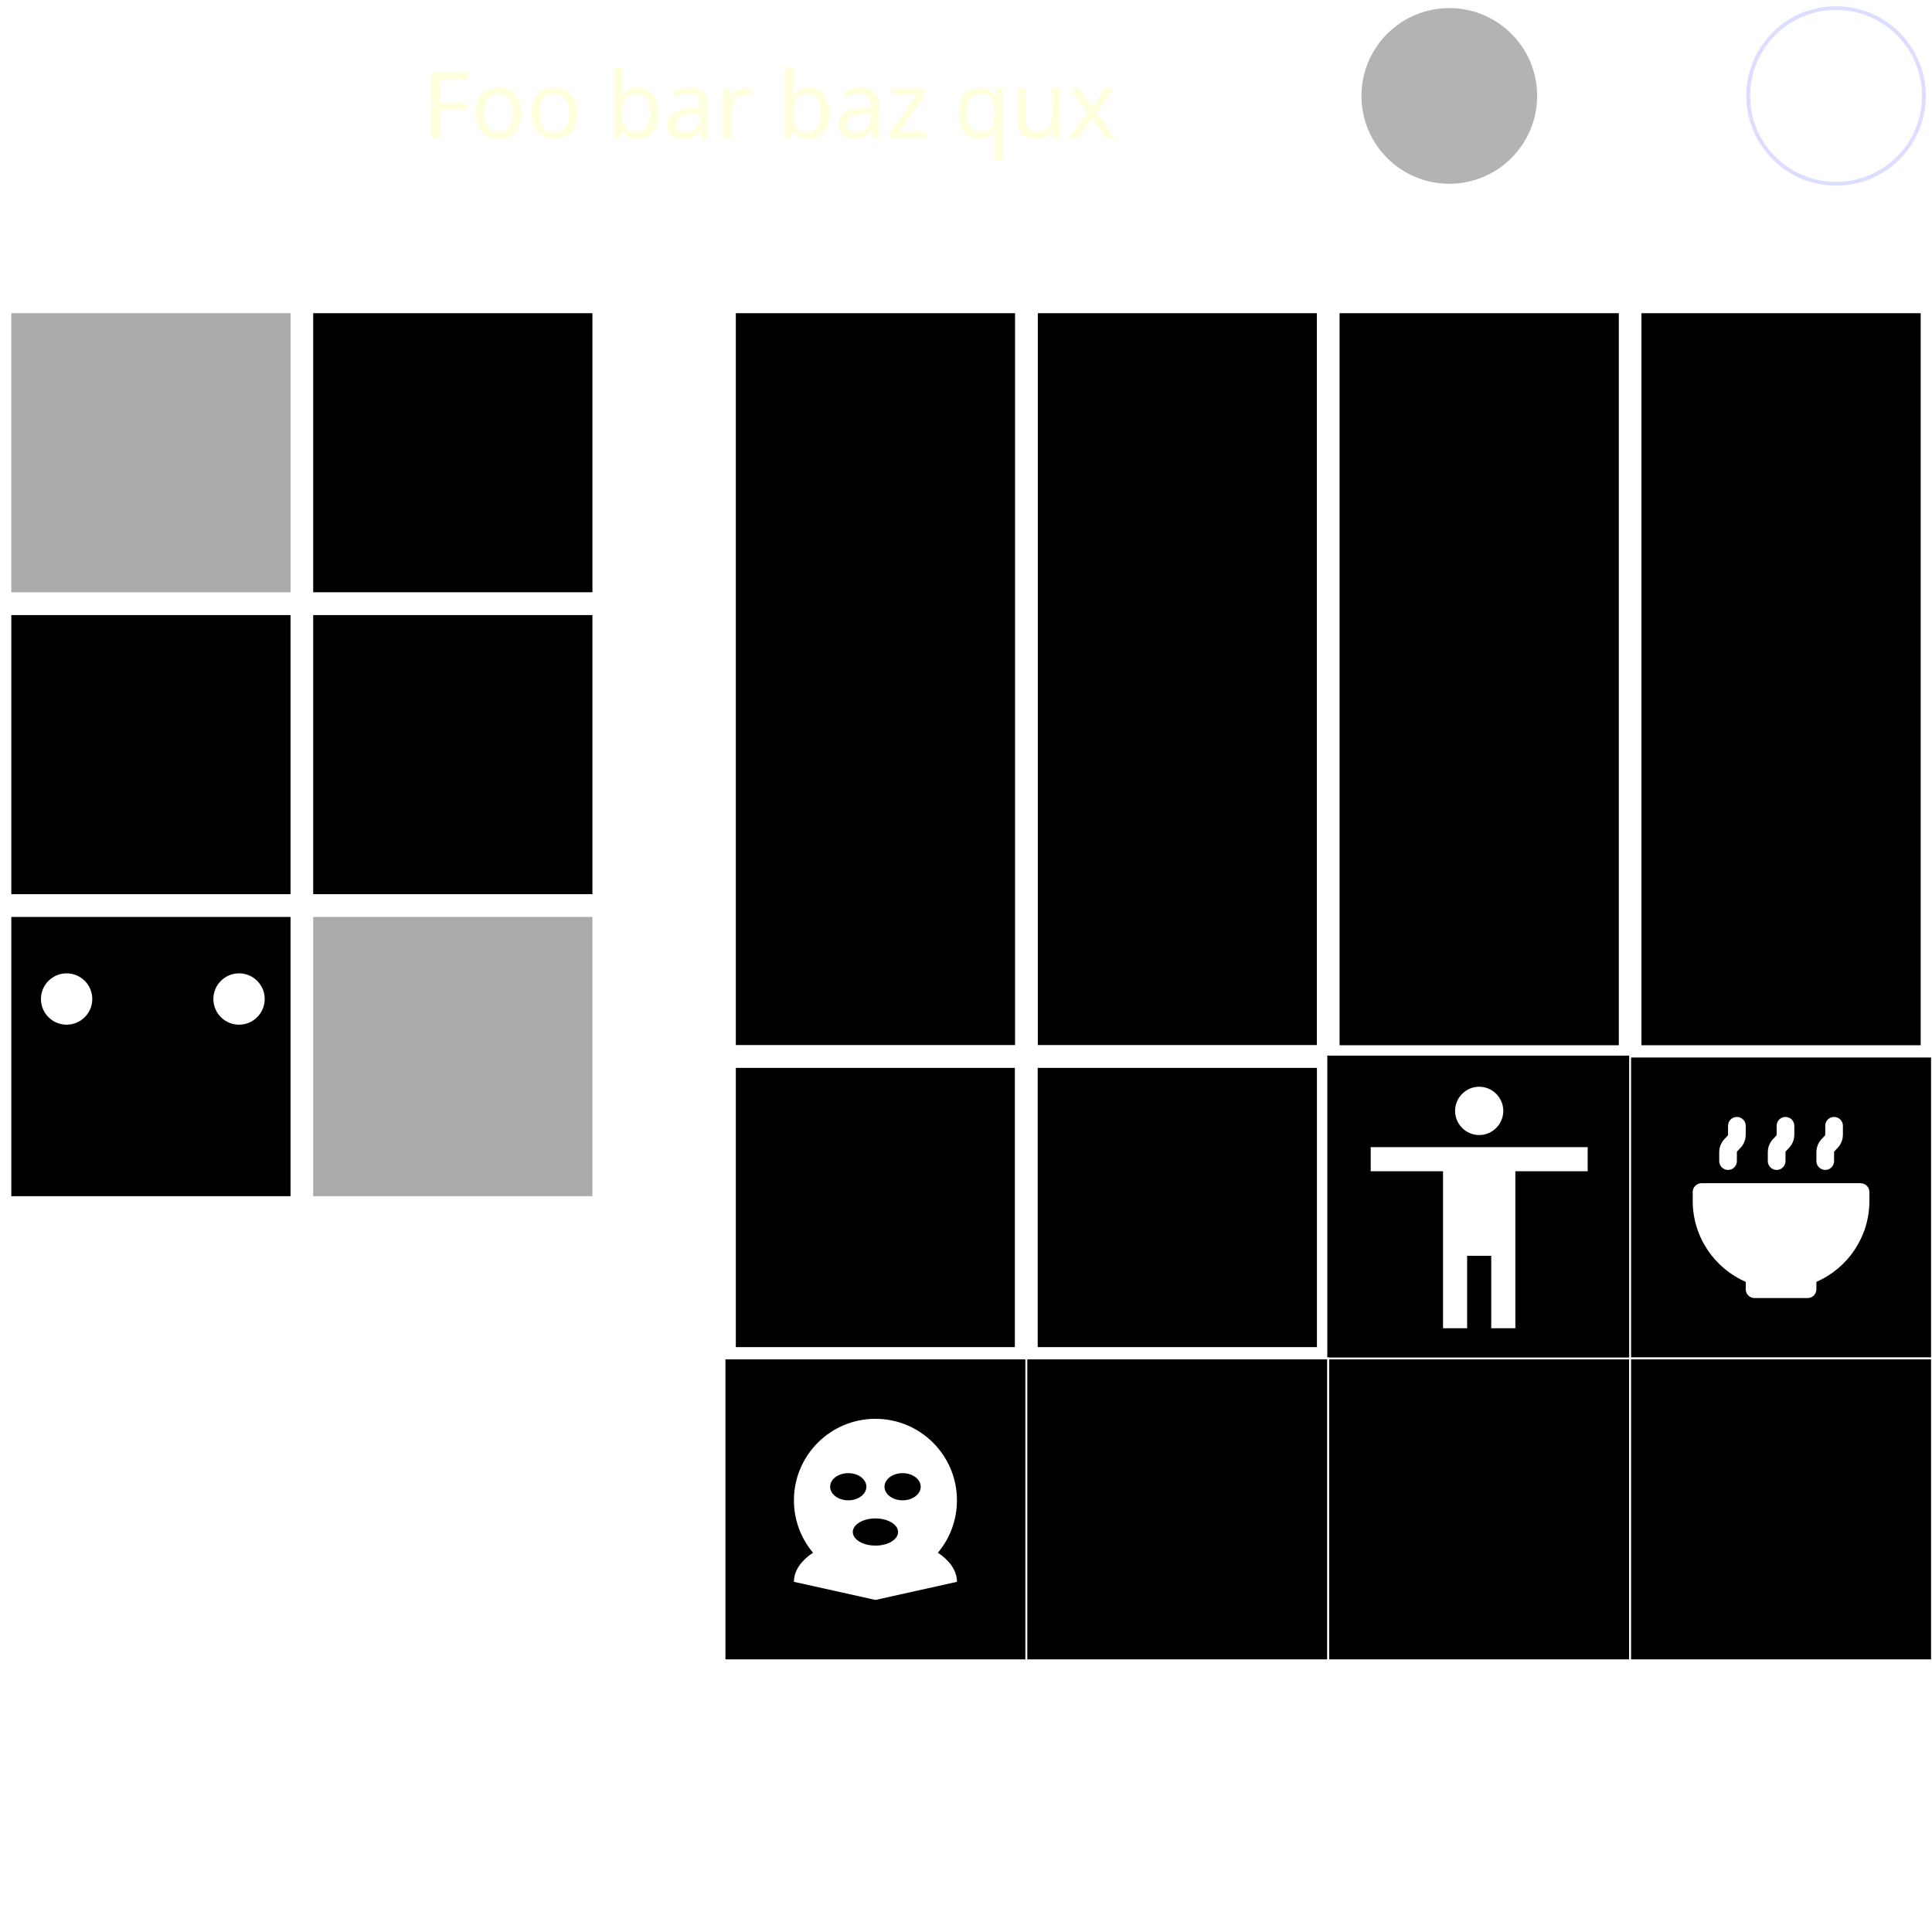
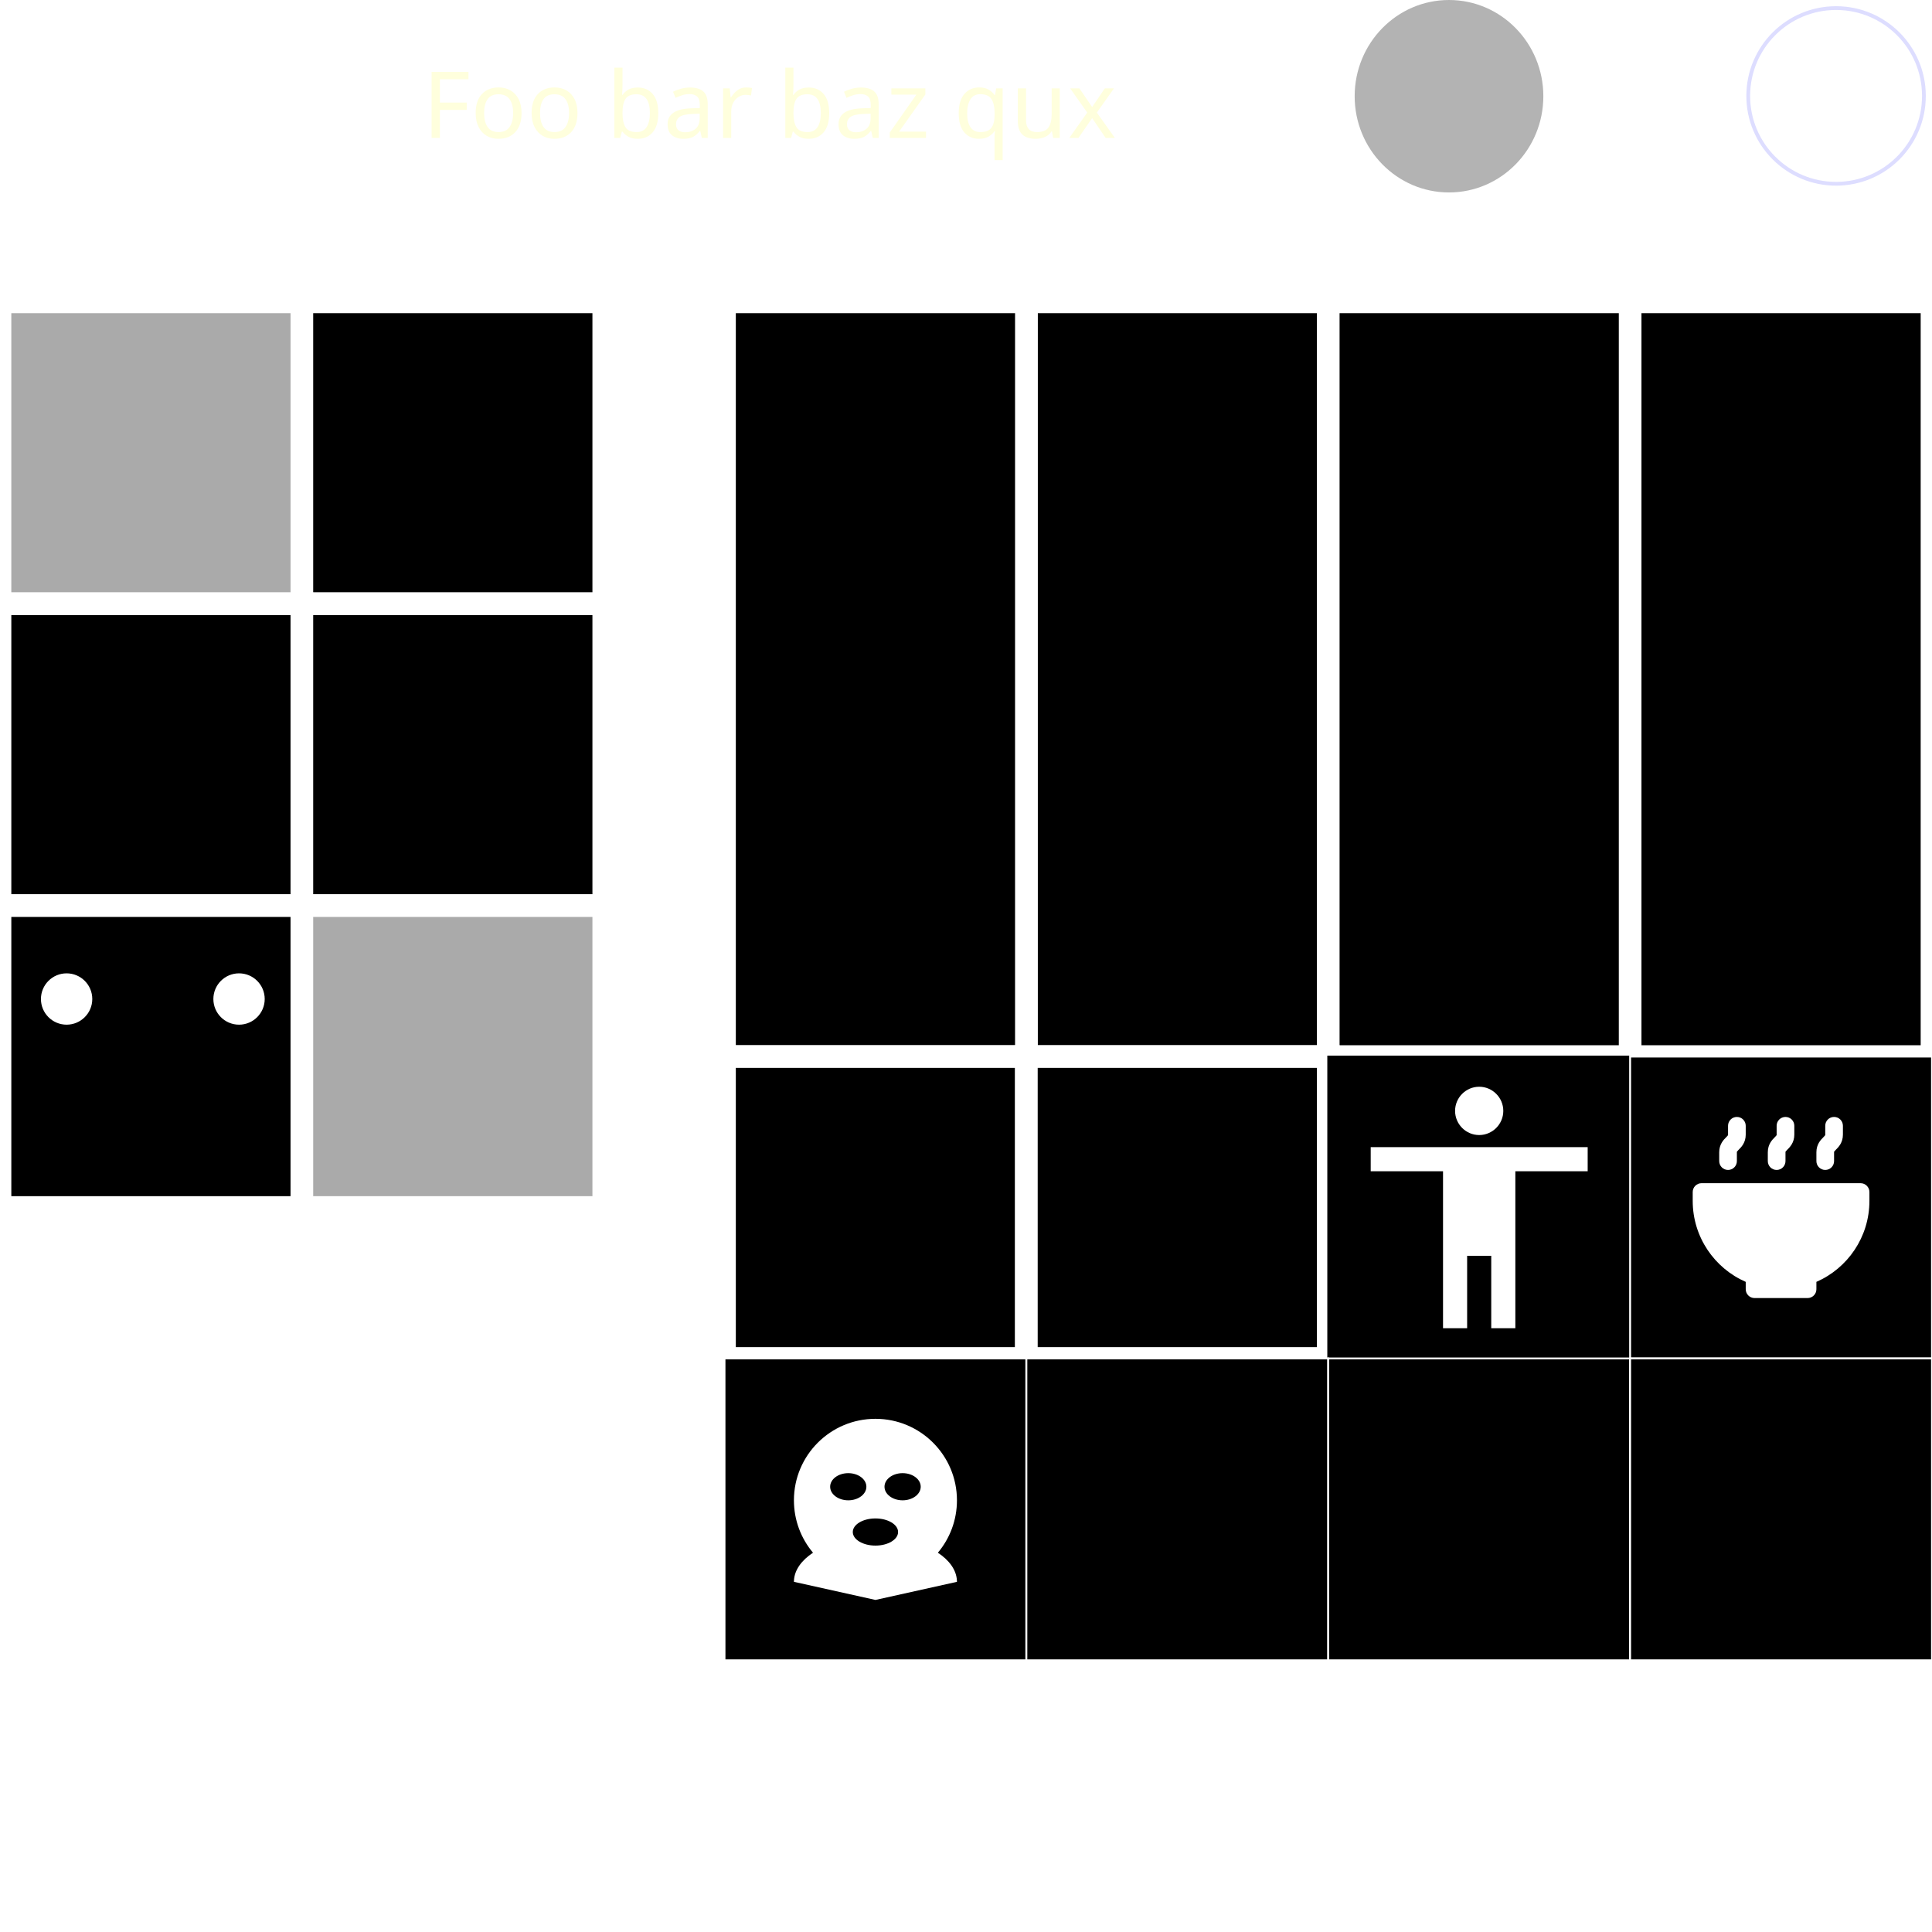
<svg xmlns="http://www.w3.org/2000/svg" xmlns:ns1="https://boxy-svg.com" width="1024" height="1024" viewBox="0 0 1024 1024" version="1.1">
  <defs>
    <ns1:grid x="0" y="0" width="16" height="16" />
  </defs>
  <g style="filter: none;">
    <polygon points="1024.000,0.000 921.600,0.000 921.600,102.400 1024.000,102.400 " style="fill-opacity: 0; stroke-width: 8px;">
      </polygon>
-     <polygon points="819.200,0.000 716.800,0.000 716.800,102.400 819.200,102.400 " style="fill-opacity: 0.25; stroke-width: 8px; fill: none;">
+     <polygon points="819.200,0.000 716.800,0.000 716.800,102.400 819.200,102.400 " style="fill-opacity: 0.25; fill: none;">
      </polygon>
    <polygon points="160 320 0 320 0 160 160 160" style="stroke: rgb(255, 255, 255); fill: rgb(170, 170, 170); stroke-width: 12px;">
      </polygon>
    <polygon points="320 320 160 320 160 160 320 160" style="stroke: rgb(255, 255, 255); stroke-width: 12px;">
      </polygon>
    <polygon points="0 480 0 320 160 320 160 480" style="stroke: rgb(255, 255, 255); stroke-width: 12px;">
      </polygon>
    <polygon points="320 320 320 480 160 480 160 320" style="stroke: rgb(255, 255, 255); stroke-width: 12px;">
      </polygon>
    <polygon points="160 640 0 640 0 480 160 480" style="stroke: rgb(255, 255, 255); stroke-width: 12px;">
      </polygon>
    <polygon points="320 640 160 640 160 480 320 480" style="stroke: rgb(255, 255, 255); fill: rgb(170, 170, 170); stroke-width: 12px;">
      </polygon>
    <polygon points="704 560 544 560 544 160 704 160" style="stroke: rgb(255, 255, 255); stroke-width: 12px;">
      </polygon>
    <polygon points="1024 560 864 560 864 160 1024 160" style="stroke: rgb(255, 255, 255); stroke-width: 12px;">
      </polygon>
    <polygon points="864 160 864 560 704 560 704 160" style="stroke: rgb(255, 255, 255); stroke-width: 12px;">
      </polygon>
    <polygon points="384 560 384 160 544 160 544 560" style="stroke: rgb(255, 255, 255); stroke-width: 12px;">
      </polygon>
    <polygon points="544 720 384 720 384 560 544 560" style="stroke: rgb(255, 255, 255); stroke-width: 12px;">
      </polygon>
    <polygon points="704 720 544 720 544 560 704 560" style="stroke: rgb(255, 255, 255); stroke-width: 12px;">
      </polygon>
    <polygon points="665.600,0.000 153.600,0.000 153.600,128.000 665.600,128.000 " style="fill-opacity: 0.2; fill: none; stroke-width: 4px; stroke-opacity: 0.25;">
      </polygon>
    <polygon points="864 720 704 720 704 560 864 560" style="stroke: rgb(0, 0, 0);">
      </polygon>
    <polygon points="1024 720 864 720 864 560 1024 560" style="stroke: rgb(255, 255, 255);">
      </polygon>
    <polygon points="544 880 384 880 384 720 544 720" style="stroke: rgb(255, 255, 255);">
      </polygon>
    <polygon points="704 880 544 880 544 720 704 720" style="stroke: rgb(255, 255, 255);">
      </polygon>
    <polygon points="864 880 704 880 704 720 864 720" style="stroke: rgb(255, 255, 255);">
      </polygon>
    <polygon points="1024 880 864 880 864 720 1024 720" style="stroke: rgb(255, 255, 255);">
      </polygon>
  </g>
  <g transform="matrix(1, 0, 0, 1, -160, -90)">
    <circle style="stroke: rgb(0, 0, 0); fill: rgb(255, 255, 255);" cx="195.304" cy="619.496" r="14.104">
      </circle>
    <circle style="stroke: rgb(0, 0, 0); fill: rgb(255, 255, 255);" cx="286.696" cy="619.496" r="14.104">
      </circle>
  </g>
  <g>
    <circle style="fill: none; stroke-width: 2px; stroke: rgb(221, 221, 255);" cx="973.159" cy="50.842" r="46.558" />
  </g>
-   <g>
+   <g style="" transform="matrix(1.073919, 0, 0, 1.095398, -56.94018, -4.691727)">
    <circle style="stroke-width: 8px; fill-opacity: 0.3;" cx="768.159" cy="50.842" r="46.558" />
  </g>
  <g>
    <text style="fill: rgb(255, 255, 221); font-family: 'American Typewriter'; font-size: 49px; white-space: pre;" x="224" y="73.095">Foo bar baz qux</text>
  </g>
  <g transform="matrix(10.30466, 0, 0, 10.32257, 1094.995, 372.3014)" style="">
    <defs />
    <path d="M -30.18 19.733 C -29.498 19.733 -28.94 20.291 -28.94 20.973 C -28.94 21.655 -29.498 22.213 -30.18 22.213 C -30.862 22.213 -31.42 21.655 -31.42 20.973 C -31.42 20.291 -30.862 19.733 -30.18 19.733 Z M -24.6 24.073 L -28.32 24.073 L -28.32 32.133 L -29.56 32.133 L -29.56 28.413 L -30.8 28.413 L -30.8 32.133 L -32.04 32.133 L -32.04 24.073 L -35.76 24.073 L -35.76 22.833 L -24.6 22.833 L -24.6 24.073 Z" style="fill: rgb(255, 255, 255); transform-origin: -30.18px 22.371px; stroke-width: 0.388px;" />
  </g>
  <g transform="matrix(4.934044, 0, 0, 4.934044, 884.7916, 586.9591)" style="">
    <defs />
    <path d="M 8.204 1.971 C 8.204 1.447 7.779 1.022 7.254 1.022 C 6.73 1.022 6.305 1.447 6.305 1.971 L 6.305 2.92 C 6.305 2.926 6.306 2.932 6.306 2.937 C 6.309 2.979 6.31 2.996 6.109 3.198 L 6.09 3.217 C 5.836 3.47 5.356 3.949 5.356 4.818 L 5.356 5.767 C 5.356 6.291 5.781 6.716 6.305 6.716 C 6.83 6.716 7.254 6.291 7.254 5.767 L 7.254 4.818 C 7.254 4.812 7.254 4.806 7.254 4.801 C 7.251 4.759 7.25 4.742 7.451 4.54 L 7.47 4.521 C 7.723 4.268 8.204 3.789 8.204 2.92 L 8.204 1.971 Z M 2.509 9.089 C 2.509 8.565 2.934 8.14 3.458 8.14 L 20.542 8.14 C 21.066 8.14 21.491 8.565 21.491 9.089 L 21.491 10.038 C 21.491 13.93 19.148 17.275 15.796 18.739 L 15.796 19.529 C 15.796 20.053 15.372 20.478 14.847 20.478 L 9.153 20.478 C 8.629 20.478 8.204 20.053 8.204 19.529 L 8.204 18.739 C 4.852 17.275 2.509 13.93 2.509 10.038 L 2.509 9.089 Z M 17.695 1.022 C 18.219 1.022 18.644 1.447 18.644 1.971 L 18.644 2.92 C 18.644 3.789 18.163 4.268 17.91 4.521 L 17.891 4.54 C 17.69 4.742 17.691 4.759 17.694 4.801 C 17.694 4.806 17.695 4.812 17.695 4.818 L 17.695 5.767 C 17.695 6.291 17.27 6.716 16.746 6.716 C 16.221 6.716 15.796 6.291 15.796 5.767 L 15.796 4.818 C 15.796 3.949 16.277 3.47 16.53 3.217 L 16.549 3.198 C 16.75 2.996 16.749 2.979 16.746 2.937 C 16.746 2.932 16.746 2.926 16.746 2.92 L 16.746 1.971 C 16.746 1.447 17.17 1.022 17.695 1.022 Z M 13.424 1.971 C 13.424 1.447 12.999 1.022 12.475 1.022 C 11.95 1.022 11.525 1.447 11.525 1.971 L 11.525 2.92 C 11.525 2.926 11.526 2.932 11.526 2.937 C 11.529 2.979 11.53 2.996 11.329 3.198 L 11.31 3.217 C 11.057 3.47 10.576 3.949 10.576 4.818 L 10.576 5.767 C 10.576 6.291 11.001 6.716 11.525 6.716 C 12.05 6.716 12.475 6.291 12.475 5.767 L 12.475 4.818 C 12.475 4.812 12.474 4.806 12.474 4.801 C 12.471 4.759 12.47 4.742 12.671 4.54 L 12.69 4.521 C 12.943 4.268 13.424 3.789 13.424 2.92 L 13.424 1.971 Z" style="fill: rgb(255, 255, 255);" />
  </g>
  <g transform="matrix(6.9503, 0, 0, 6.9503, 380.5964, 716.5966)" style="">
    <defs />
    <path d="M 12 5.094 C 15.433 5.094 18.216 7.877 18.216 11.309 C 18.216 12.831 17.669 14.225 16.761 15.305 C 17.628 15.878 18.166 16.61 18.212 17.411 L 18.216 17.525 L 12 18.906 L 5.784 17.525 L 5.788 17.411 C 5.834 16.61 6.372 15.878 7.239 15.305 C 6.331 14.225 5.784 12.831 5.784 11.309 C 5.784 7.877 8.567 5.094 12 5.094 Z M 12 12.691 C 11.046 12.691 10.273 13.154 10.273 13.727 C 10.273 14.299 11.046 14.762 12 14.762 C 12.954 14.762 13.727 14.299 13.727 13.727 C 13.727 13.154 12.954 12.691 12 12.691 Z M 9.928 9.238 C 9.165 9.238 8.547 9.701 8.547 10.273 C 8.547 10.846 9.165 11.309 9.928 11.309 C 10.691 11.309 11.309 10.846 11.309 10.273 C 11.309 9.701 10.691 9.238 9.928 9.238 Z M 14.072 9.238 C 13.309 9.238 12.691 9.701 12.691 10.273 C 12.691 10.846 13.309 11.309 14.072 11.309 C 14.835 11.309 15.453 10.846 15.453 10.273 C 15.453 9.701 14.835 9.238 14.072 9.238 Z" style="fill: rgb(255, 255, 255);" />
  </g>
</svg>
